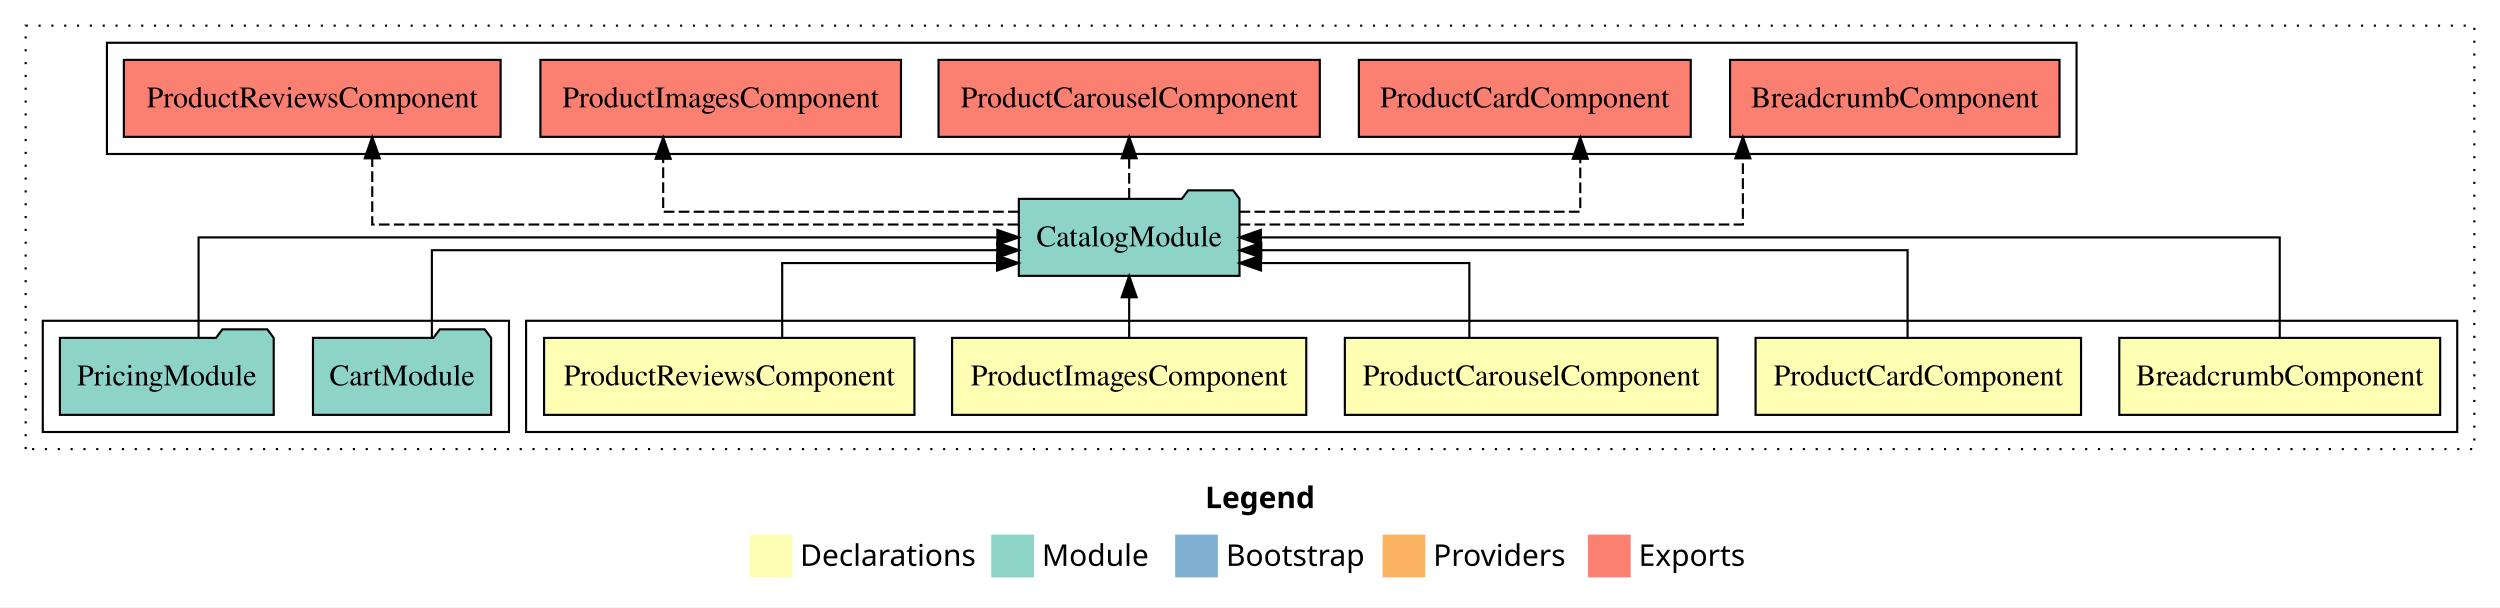
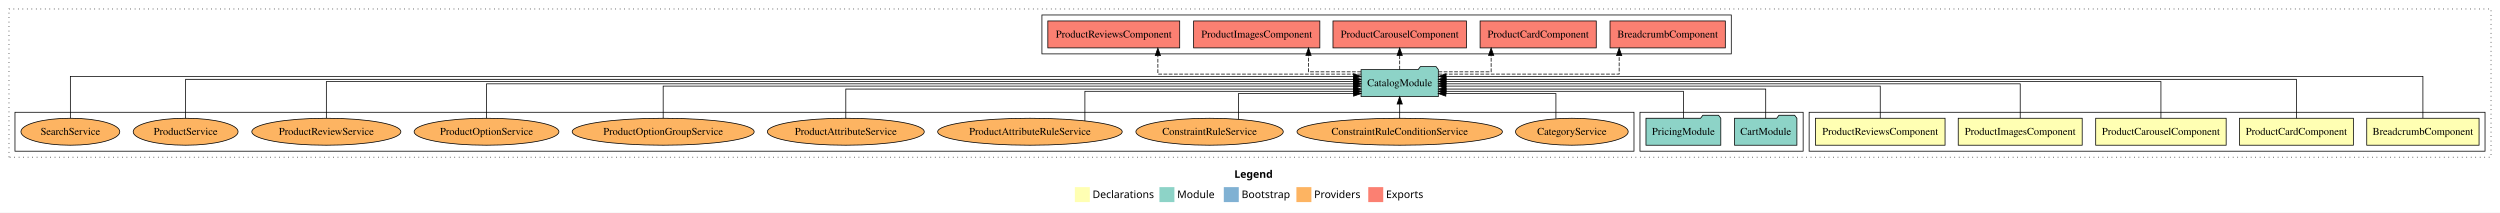
- <svg xmlns="http://www.w3.org/2000/svg" width="1169pt" height="284pt" viewBox="0.00 0.00 1169.00 284.00">
+ <svg xmlns="http://www.w3.org/2000/svg" width="3340pt" height="284pt" viewBox="0.00 0.00 3340.00 284.00">
  <g id="graph0" class="graph" transform="scale(1 1) rotate(0) translate(4 280)">
-     <polygon fill="#ffffff" stroke="transparent" points="-4,4 -4,-280 1165,-280 1165,4 -4,4" />
-     <text text-anchor="start" x="559.509" y="-42.4" font-family="sans-serif" font-weight="bold" font-size="14.00" fill="#000000">Legend</text>
-     <polygon fill="#ffffb3" stroke="transparent" points="346.5,-10 346.5,-30 366.5,-30 366.5,-10 346.5,-10" />
-     <text text-anchor="start" x="370.129" y="-15.4" font-family="sans-serif" font-size="14.00" fill="#000000">  Declarations</text>
-     <polygon fill="#8dd3c7" stroke="transparent" points="459.5,-10 459.5,-30 479.5,-30 479.5,-10 459.5,-10" />
-     <text text-anchor="start" x="483.225" y="-15.4" font-family="sans-serif" font-size="14.00" fill="#000000">  Module</text>
-     <polygon fill="#80b1d3" stroke="transparent" points="545.5,-10 545.5,-30 565.5,-30 565.5,-10 545.5,-10" />
-     <text text-anchor="start" x="569.281" y="-15.4" font-family="sans-serif" font-size="14.00" fill="#000000">  Bootstrap</text>
-     <polygon fill="#fdb462" stroke="transparent" points="642.5,-10 642.5,-30 662.5,-30 662.5,-10 642.5,-10" />
-     <text text-anchor="start" x="666.173" y="-15.4" font-family="sans-serif" font-size="14.00" fill="#000000">  Providers</text>
-     <polygon fill="#fb8072" stroke="transparent" points="738.5,-10 738.5,-30 758.5,-30 758.5,-10 738.5,-10" />
-     <text text-anchor="start" x="762.226" y="-15.4" font-family="sans-serif" font-size="14.00" fill="#000000">  Exports</text>
+     <polygon fill="#ffffff" stroke="transparent" points="-4,4 -4,-280 3336,-280 3336,4 -4,4" />
+     <text text-anchor="start" x="1645.009" y="-42.4" font-family="sans-serif" font-weight="bold" font-size="14.00" fill="#000000">Legend</text>
+     <polygon fill="#ffffb3" stroke="transparent" points="1432,-10 1432,-30 1452,-30 1452,-10 1432,-10" />
+     <text text-anchor="start" x="1455.629" y="-15.4" font-family="sans-serif" font-size="14.00" fill="#000000">  Declarations</text>
+     <polygon fill="#8dd3c7" stroke="transparent" points="1545,-10 1545,-30 1565,-30 1565,-10 1545,-10" />
+     <text text-anchor="start" x="1568.725" y="-15.4" font-family="sans-serif" font-size="14.00" fill="#000000">  Module</text>
+     <polygon fill="#80b1d3" stroke="transparent" points="1631,-10 1631,-30 1651,-30 1651,-10 1631,-10" />
+     <text text-anchor="start" x="1654.781" y="-15.4" font-family="sans-serif" font-size="14.00" fill="#000000">  Bootstrap</text>
+     <polygon fill="#fdb462" stroke="transparent" points="1728,-10 1728,-30 1748,-30 1748,-10 1728,-10" />
+     <text text-anchor="start" x="1751.673" y="-15.4" font-family="sans-serif" font-size="14.00" fill="#000000">  Providers</text>
+     <polygon fill="#fb8072" stroke="transparent" points="1824,-10 1824,-30 1844,-30 1844,-10 1824,-10" />
+     <text text-anchor="start" x="1847.726" y="-15.4" font-family="sans-serif" font-size="14.00" fill="#000000">  Exports</text>
    <g id="clust1" class="cluster">
-       <polygon fill="none" stroke="#000000" stroke-dasharray="1,5" points="8,-70 8,-268 1153,-268 1153,-70 8,-70" />
+       <polygon fill="none" stroke="#000000" stroke-dasharray="1,5" points="8,-70 8,-268 3324,-268 3324,-70 8,-70" />
    </g>
    <g id="clust2" class="cluster">
-       <polygon fill="none" stroke="#000000" points="242,-78 242,-130 1145,-130 1145,-78 242,-78" />
+       <polygon fill="none" stroke="#000000" points="2413,-78 2413,-130 3316,-130 3316,-78 2413,-78" />
    </g>
    <g id="clust8" class="cluster">
-       <polygon fill="none" stroke="#000000" points="16,-78 16,-130 234,-130 234,-78 16,-78" />
+       <polygon fill="none" stroke="#000000" points="2187,-78 2187,-130 2405,-130 2405,-78 2187,-78" />
    </g>
    <g id="clust9" class="cluster">
-       <polygon fill="none" stroke="#000000" points="46,-208 46,-260 967,-260 967,-208 46,-208" />
+       <polygon fill="none" stroke="#000000" points="1388,-208 1388,-260 2309,-260 2309,-208 1388,-208" />
+     </g>
+     <g id="clust11" class="cluster">
+       <polygon fill="none" stroke="#000000" points="16,-78 16,-130 2179,-130 2179,-78 16,-78" />
    </g>
    <g id="node1" class="node">
-       <polygon fill="#ffffb3" stroke="#000000" points="1137.025,-122 986.975,-122 986.975,-86 1137.025,-86 1137.025,-122" />
-       <text text-anchor="middle" x="1062" y="-99.8" font-family="Times,serif" font-size="14.00" fill="#000000">BreadcrumbComponent</text>
+       <polygon fill="#ffffb3" stroke="#000000" points="3308.025,-122 3157.975,-122 3157.975,-86 3308.025,-86 3308.025,-122" />
+       <text text-anchor="middle" x="3233" y="-99.8" font-family="Times,serif" font-size="14.00" fill="#000000">BreadcrumbComponent</text>
    </g>
    <g id="node6" class="node">
-       <polygon fill="#8dd3c7" stroke="#000000" points="575.597,-187 572.597,-191 551.597,-191 548.597,-187 472.403,-187 472.403,-151 575.597,-151 575.597,-187" />
-       <text text-anchor="middle" x="524" y="-164.8" font-family="Times,serif" font-size="14.00" fill="#000000">CatalogModule</text>
+       <polygon fill="#8dd3c7" stroke="#000000" points="1917.597,-187 1914.597,-191 1893.597,-191 1890.597,-187 1814.403,-187 1814.403,-151 1917.597,-151 1917.597,-187" />
+       <text text-anchor="middle" x="1866" y="-164.8" font-family="Times,serif" font-size="14.00" fill="#000000">CatalogModule</text>
    </g>
    <g id="edge1" class="edge">
-       <path fill="none" stroke="#000000" d="M1062,-122.106C1062,-141.339 1062,-169 1062,-169 1062,-169 585.586,-169 585.586,-169" />
-       <polygon fill="#000000" stroke="#000000" points="585.586,-165.5 575.586,-169 585.586,-172.5 585.586,-165.5" />
+       <path fill="none" stroke="#000000" d="M3233,-122.292C3233,-144.206 3233,-178 3233,-178 3233,-178 1927.919,-178 1927.919,-178" />
+       <polygon fill="#000000" stroke="#000000" points="1927.919,-174.5 1917.919,-178 1927.919,-181.5 1927.919,-174.5" />
    </g>
    <g id="node2" class="node">
-       <polygon fill="#ffffb3" stroke="#000000" points="969.093,-122 816.907,-122 816.907,-86 969.093,-86 969.093,-122" />
-       <text text-anchor="middle" x="893" y="-99.8" font-family="Times,serif" font-size="14.00" fill="#000000">ProductCardComponent</text>
+       <polygon fill="#ffffb3" stroke="#000000" points="3140.093,-122 2987.907,-122 2987.907,-86 3140.093,-86 3140.093,-122" />
+       <text text-anchor="middle" x="3064" y="-99.8" font-family="Times,serif" font-size="14.00" fill="#000000">ProductCardComponent</text>
    </g>
    <g id="edge2" class="edge">
-       <path fill="none" stroke="#000000" d="M887.983,-122.022C887.983,-139.373 887.983,-163 887.983,-163 887.983,-163 585.763,-163 585.763,-163" />
-       <polygon fill="#000000" stroke="#000000" points="585.763,-159.5 575.763,-163 585.763,-166.5 585.763,-159.5" />
+       <path fill="none" stroke="#000000" d="M3064,-122.027C3064,-142.767 3064,-174 3064,-174 3064,-174 1927.861,-174 1927.861,-174" />
+       <polygon fill="#000000" stroke="#000000" points="1927.861,-170.5 1917.861,-174 1927.861,-177.5 1927.861,-170.5" />
    </g>
    <g id="node3" class="node">
-       <polygon fill="#ffffb3" stroke="#000000" points="799.143,-122 624.857,-122 624.857,-86 799.143,-86 799.143,-122" />
-       <text text-anchor="middle" x="712" y="-99.8" font-family="Times,serif" font-size="14.00" fill="#000000">ProductCarouselComponent</text>
+       <polygon fill="#ffffb3" stroke="#000000" points="2970.143,-122 2795.857,-122 2795.857,-86 2970.143,-86 2970.143,-122" />
+       <text text-anchor="middle" x="2883" y="-99.8" font-family="Times,serif" font-size="14.00" fill="#000000">ProductCarouselComponent</text>
    </g>
    <g id="edge3" class="edge">
-       <path fill="none" stroke="#000000" d="M683.068,-122.24C683.068,-137.571 683.068,-157 683.068,-157 683.068,-157 585.645,-157 585.645,-157" />
-       <polygon fill="#000000" stroke="#000000" points="585.645,-153.5 575.645,-157 585.645,-160.5 585.645,-153.5" />
+       <path fill="none" stroke="#000000" d="M2883,-122.308C2883,-142.145 2883,-171 2883,-171 2883,-171 1927.831,-171 1927.831,-171" />
+       <polygon fill="#000000" stroke="#000000" points="1927.831,-167.5 1917.831,-171 1927.831,-174.5 1927.831,-167.5" />
    </g>
    <g id="node4" class="node">
-       <polygon fill="#ffffb3" stroke="#000000" points="606.806,-122 441.194,-122 441.194,-86 606.806,-86 606.806,-122" />
-       <text text-anchor="middle" x="524" y="-99.8" font-family="Times,serif" font-size="14.00" fill="#000000">ProductImagesComponent</text>
+       <polygon fill="#ffffb3" stroke="#000000" points="2777.806,-122 2612.194,-122 2612.194,-86 2777.806,-86 2777.806,-122" />
+       <text text-anchor="middle" x="2695" y="-99.8" font-family="Times,serif" font-size="14.00" fill="#000000">ProductImagesComponent</text>
    </g>
    <g id="edge4" class="edge">
-       <path fill="none" stroke="#000000" d="M524,-122.106C524,-122.106 524,-140.991 524,-140.991" />
-       <polygon fill="#000000" stroke="#000000" points="520.5,-140.991 524,-150.991 527.5,-140.991 520.5,-140.991" />
+       <path fill="none" stroke="#000000" d="M2695,-122.169C2695,-141.09 2695,-168 2695,-168 2695,-168 1927.858,-168 1927.858,-168" />
+       <polygon fill="#000000" stroke="#000000" points="1927.858,-164.5 1917.858,-168 1927.858,-171.5 1927.858,-164.5" />
    </g>
    <g id="node5" class="node">
-       <polygon fill="#ffffb3" stroke="#000000" points="423.588,-122 250.412,-122 250.412,-86 423.588,-86 423.588,-122" />
-       <text text-anchor="middle" x="337" y="-99.8" font-family="Times,serif" font-size="14.00" fill="#000000">ProductReviewsComponent</text>
+       <polygon fill="#ffffb3" stroke="#000000" points="2594.588,-122 2421.412,-122 2421.412,-86 2594.588,-86 2594.588,-122" />
+       <text text-anchor="middle" x="2508" y="-99.8" font-family="Times,serif" font-size="14.00" fill="#000000">ProductReviewsComponent</text>
    </g>
    <g id="edge5" class="edge">
-       <path fill="none" stroke="#000000" d="M361.754,-122.24C361.754,-137.571 361.754,-157 361.754,-157 361.754,-157 462.218,-157 462.218,-157" />
-       <polygon fill="#000000" stroke="#000000" points="462.218,-160.5 472.218,-157 462.218,-153.5 462.218,-160.5" />
+       <path fill="none" stroke="#000000" d="M2508,-122.302C2508,-140.27 2508,-165 2508,-165 2508,-165 1927.723,-165 1927.723,-165" />
+       <polygon fill="#000000" stroke="#000000" points="1927.723,-161.5 1917.723,-165 1927.723,-168.5 1927.723,-161.5" />
    </g>
    <g id="node9" class="node">
-       <polygon fill="#fb8072" stroke="#000000" points="959.025,-252 804.975,-252 804.975,-216 959.025,-216 959.025,-252" />
-       <text text-anchor="middle" x="882" y="-229.8" font-family="Times,serif" font-size="14.00" fill="#000000">BreadcrumbComponent </text>
+       <polygon fill="#fb8072" stroke="#000000" points="2301.025,-252 2146.975,-252 2146.975,-216 2301.025,-216 2301.025,-252" />
+       <text text-anchor="middle" x="2224" y="-229.8" font-family="Times,serif" font-size="14.00" fill="#000000">BreadcrumbComponent </text>
    </g>
    <g id="edge8" class="edge">
-       <path fill="none" stroke="#000000" stroke-dasharray="5,2" d="M575.636,-175C658.257,-175 810.971,-175 810.971,-175 810.971,-175 810.971,-205.977 810.971,-205.977" />
-       <polygon fill="#000000" stroke="#000000" points="807.471,-205.977 810.971,-215.977 814.471,-205.977 807.471,-205.977" />
+       <path fill="none" stroke="#000000" stroke-dasharray="5,2" d="M1917.741,-181C2001.91,-181 2159.189,-181 2159.189,-181 2159.189,-181 2159.189,-205.76 2159.189,-205.76" />
+       <polygon fill="#000000" stroke="#000000" points="2155.689,-205.76 2159.189,-215.76 2162.689,-205.76 2155.689,-205.76" />
    </g>
    <g id="node10" class="node">
-       <polygon fill="#fb8072" stroke="#000000" points="786.593,-252 631.407,-252 631.407,-216 786.593,-216 786.593,-252" />
-       <text text-anchor="middle" x="709" y="-229.8" font-family="Times,serif" font-size="14.00" fill="#000000">ProductCardComponent </text>
+       <polygon fill="#fb8072" stroke="#000000" points="2128.593,-252 1973.407,-252 1973.407,-216 2128.593,-216 2128.593,-252" />
+       <text text-anchor="middle" x="2051" y="-229.8" font-family="Times,serif" font-size="14.00" fill="#000000">ProductCardComponent </text>
    </g>
    <g id="edge9" class="edge">
-       <path fill="none" stroke="#000000" stroke-dasharray="5,2" d="M575.6,-181C638.046,-181 734.932,-181 734.932,-181 734.932,-181 734.932,-205.76 734.932,-205.76" />
-       <polygon fill="#000000" stroke="#000000" points="731.432,-205.76 734.932,-215.76 738.432,-205.76 731.432,-205.76" />
+       <path fill="none" stroke="#000000" stroke-dasharray="5,2" d="M1917.803,-184C1951.095,-184 1988.151,-184 1988.151,-184 1988.151,-184 1988.151,-205.949 1988.151,-205.949" />
+       <polygon fill="#000000" stroke="#000000" points="1984.651,-205.949 1988.151,-215.949 1991.651,-205.949 1984.651,-205.949" />
    </g>
    <g id="node11" class="node">
-       <polygon fill="#fb8072" stroke="#000000" points="613.143,-252 434.858,-252 434.858,-216 613.143,-216 613.143,-252" />
-       <text text-anchor="middle" x="524" y="-229.8" font-family="Times,serif" font-size="14.00" fill="#000000">ProductCarouselComponent </text>
+       <polygon fill="#fb8072" stroke="#000000" points="1955.142,-252 1776.858,-252 1776.858,-216 1955.142,-216 1955.142,-252" />
+       <text text-anchor="middle" x="1866" y="-229.8" font-family="Times,serif" font-size="14.00" fill="#000000">ProductCarouselComponent </text>
    </g>
    <g id="edge10" class="edge">
-       <path fill="none" stroke="#000000" stroke-dasharray="5,2" d="M524,-187.106C524,-187.106 524,-205.991 524,-205.991" />
-       <polygon fill="#000000" stroke="#000000" points="520.5,-205.991 524,-215.991 527.5,-205.991 520.5,-205.991" />
+       <path fill="none" stroke="#000000" stroke-dasharray="5,2" d="M1866,-187.106C1866,-187.106 1866,-205.991 1866,-205.991" />
+       <polygon fill="#000000" stroke="#000000" points="1862.5,-205.991 1866,-215.991 1869.5,-205.991 1862.5,-205.991" />
    </g>
    <g id="node12" class="node">
-       <polygon fill="#fb8072" stroke="#000000" points="417.306,-252 248.694,-252 248.694,-216 417.306,-216 417.306,-252" />
-       <text text-anchor="middle" x="333" y="-229.8" font-family="Times,serif" font-size="14.00" fill="#000000">ProductImagesComponent </text>
+       <polygon fill="#fb8072" stroke="#000000" points="1759.306,-252 1590.694,-252 1590.694,-216 1759.306,-216 1759.306,-252" />
+       <text text-anchor="middle" x="1675" y="-229.8" font-family="Times,serif" font-size="14.00" fill="#000000">ProductImagesComponent </text>
    </g>
    <g id="edge11" class="edge">
-       <path fill="none" stroke="#000000" stroke-dasharray="5,2" d="M472.362,-181C407.927,-181 306.105,-181 306.105,-181 306.105,-181 306.105,-205.76 306.105,-205.76" />
-       <polygon fill="#000000" stroke="#000000" points="302.605,-205.76 306.105,-215.76 309.605,-205.76 302.605,-205.76" />
+       <path fill="none" stroke="#000000" stroke-dasharray="5,2" d="M1814.326,-184C1781.116,-184 1744.152,-184 1744.152,-184 1744.152,-184 1744.152,-205.949 1744.152,-205.949" />
+       <polygon fill="#000000" stroke="#000000" points="1740.652,-205.949 1744.152,-215.949 1747.652,-205.949 1740.652,-205.949" />
    </g>
    <g id="node13" class="node">
-       <polygon fill="#fb8072" stroke="#000000" points="230.089,-252 53.911,-252 53.911,-216 230.089,-216 230.089,-252" />
-       <text text-anchor="middle" x="142" y="-229.8" font-family="Times,serif" font-size="14.00" fill="#000000">ProductReviewsComponent </text>
+       <polygon fill="#fb8072" stroke="#000000" points="1572.089,-252 1395.911,-252 1395.911,-216 1572.089,-216 1572.089,-252" />
+       <text text-anchor="middle" x="1484" y="-229.8" font-family="Times,serif" font-size="14.00" fill="#000000">ProductReviewsComponent </text>
    </g>
    <g id="edge12" class="edge">
-       <path fill="none" stroke="#000000" stroke-dasharray="5,2" d="M472.155,-175C373.844,-175 170.058,-175 170.058,-175 170.058,-175 170.058,-205.977 170.058,-205.977" />
-       <polygon fill="#000000" stroke="#000000" points="166.558,-205.977 170.058,-215.977 173.558,-205.977 166.558,-205.977" />
+       <path fill="none" stroke="#000000" stroke-dasharray="5,2" d="M1814.449,-181C1723.233,-181 1542.915,-181 1542.915,-181 1542.915,-181 1542.915,-205.76 1542.915,-205.76" />
+       <polygon fill="#000000" stroke="#000000" points="1539.415,-205.76 1542.915,-215.76 1546.415,-205.76 1539.415,-205.76" />
    </g>
    <g id="node7" class="node">
-       <polygon fill="#8dd3c7" stroke="#000000" points="225.653,-122 222.653,-126 201.653,-126 198.653,-122 142.347,-122 142.347,-86 225.653,-86 225.653,-122" />
-       <text text-anchor="middle" x="184" y="-99.8" font-family="Times,serif" font-size="14.00" fill="#000000">CartModule</text>
+       <polygon fill="#8dd3c7" stroke="#000000" points="2396.653,-122 2393.653,-126 2372.653,-126 2369.653,-122 2313.347,-122 2313.347,-86 2396.653,-86 2396.653,-122" />
+       <text text-anchor="middle" x="2355" y="-99.8" font-family="Times,serif" font-size="14.00" fill="#000000">CartModule</text>
    </g>
    <g id="edge6" class="edge">
-       <path fill="none" stroke="#000000" d="M197.942,-122.022C197.942,-139.373 197.942,-163 197.942,-163 197.942,-163 462.335,-163 462.335,-163" />
-       <polygon fill="#000000" stroke="#000000" points="462.335,-166.5 472.335,-163 462.335,-159.5 462.335,-166.5" />
+       <path fill="none" stroke="#000000" d="M2355,-122.035C2355,-138.734 2355,-161 2355,-161 2355,-161 1927.869,-161 1927.869,-161" />
+       <polygon fill="#000000" stroke="#000000" points="1927.869,-157.5 1917.869,-161 1927.869,-164.5 1927.869,-157.5" />
    </g>
    <g id="node8" class="node">
-       <polygon fill="#8dd3c7" stroke="#000000" points="123.989,-122 120.989,-126 99.989,-126 96.989,-122 24.011,-122 24.011,-86 123.989,-86 123.989,-122" />
-       <text text-anchor="middle" x="74" y="-99.8" font-family="Times,serif" font-size="14.00" fill="#000000">PricingModule</text>
+       <polygon fill="#8dd3c7" stroke="#000000" points="2294.989,-122 2291.989,-126 2270.989,-126 2267.989,-122 2195.011,-122 2195.011,-86 2294.989,-86 2294.989,-122" />
+       <text text-anchor="middle" x="2245" y="-99.8" font-family="Times,serif" font-size="14.00" fill="#000000">PricingModule</text>
    </g>
    <g id="edge7" class="edge">
-       <path fill="none" stroke="#000000" d="M88.85,-122.106C88.85,-141.339 88.85,-169 88.85,-169 88.85,-169 462.374,-169 462.374,-169" />
-       <polygon fill="#000000" stroke="#000000" points="462.374,-172.5 472.374,-169 462.374,-165.5 462.374,-172.5" />
+       <path fill="none" stroke="#000000" d="M2245,-122.282C2245,-137.948 2245,-158 2245,-158 2245,-158 1927.904,-158 1927.904,-158" />
+       <polygon fill="#000000" stroke="#000000" points="1927.904,-154.5 1917.904,-158 1927.904,-161.5 1927.904,-154.5" />
+     </g>
+     <g id="node14" class="node">
+       <ellipse fill="#fdb462" stroke="#000000" cx="2096" cy="-104" rx="75.279" ry="18" />
+       <text text-anchor="middle" x="2096" y="-99.8" font-family="Times,serif" font-size="14.00" fill="#000000">CategoryService</text>
+     </g>
+     <g id="edge13" class="edge">
+       <path fill="none" stroke="#000000" d="M2074.703,-121.551C2074.703,-136.304 2074.703,-155 2074.703,-155 2074.703,-155 1927.59,-155 1927.59,-155" />
+       <polygon fill="#000000" stroke="#000000" points="1927.59,-151.5 1917.59,-155 1927.59,-158.5 1927.59,-151.5" />
+     </g>
+     <g id="node15" class="node">
+       <ellipse fill="#fdb462" stroke="#000000" cx="1866" cy="-104" rx="137.197" ry="18" />
+       <text text-anchor="middle" x="1866" y="-99.8" font-family="Times,serif" font-size="14.00" fill="#000000">ConstraintRuleConditionService</text>
+     </g>
+     <g id="edge14" class="edge">
+       <path fill="none" stroke="#000000" d="M1866,-122.106C1866,-122.106 1866,-140.991 1866,-140.991" />
+       <polygon fill="#000000" stroke="#000000" points="1862.5,-140.991 1866,-150.991 1869.5,-140.991 1862.5,-140.991" />
+     </g>
+     <g id="node16" class="node">
+       <ellipse fill="#fdb462" stroke="#000000" cx="1612" cy="-104" rx="98.429" ry="18" />
+       <text text-anchor="middle" x="1612" y="-99.8" font-family="Times,serif" font-size="14.00" fill="#000000">ConstraintRuleService</text>
+     </g>
+     <g id="edge15" class="edge">
+       <path fill="none" stroke="#000000" d="M1650.531,-120.699C1650.531,-135.573 1650.531,-155 1650.531,-155 1650.531,-155 1804.39,-155 1804.39,-155" />
+       <polygon fill="#000000" stroke="#000000" points="1804.39,-158.5 1814.39,-155 1804.39,-151.5 1804.39,-158.5" />
+     </g>
+     <g id="node17" class="node">
+       <ellipse fill="#fdb462" stroke="#000000" cx="1372" cy="-104" rx="123.269" ry="18" />
+       <text text-anchor="middle" x="1372" y="-99.8" font-family="Times,serif" font-size="14.00" fill="#000000">ProductAttributeRuleService</text>
+     </g>
+     <g id="edge16" class="edge">
+       <path fill="none" stroke="#000000" d="M1445.42,-118.471C1445.42,-134.466 1445.42,-158 1445.42,-158 1445.42,-158 1804.429,-158 1804.429,-158" />
+       <polygon fill="#000000" stroke="#000000" points="1804.429,-161.5 1814.429,-158 1804.429,-154.5 1804.429,-161.5" />
+     </g>
+     <g id="node18" class="node">
+       <ellipse fill="#fdb462" stroke="#000000" cx="1126" cy="-104" rx="104.791" ry="18" />
+       <text text-anchor="middle" x="1126" y="-99.8" font-family="Times,serif" font-size="14.00" fill="#000000">ProductAttributeService</text>
+     </g>
+     <g id="edge17" class="edge">
+       <path fill="none" stroke="#000000" d="M1126,-122.035C1126,-138.734 1126,-161 1126,-161 1126,-161 1804.259,-161 1804.259,-161" />
+       <polygon fill="#000000" stroke="#000000" points="1804.259,-164.5 1814.259,-161 1804.259,-157.5 1804.259,-164.5" />
+     </g>
+     <g id="node19" class="node">
+       <ellipse fill="#fdb462" stroke="#000000" cx="882" cy="-104" rx="121.553" ry="18" />
+       <text text-anchor="middle" x="882" y="-99.8" font-family="Times,serif" font-size="14.00" fill="#000000">ProductOptionGroupService</text>
+     </g>
+     <g id="edge18" class="edge">
+       <path fill="none" stroke="#000000" d="M882,-122.302C882,-140.27 882,-165 882,-165 882,-165 1804.137,-165 1804.137,-165" />
+       <polygon fill="#000000" stroke="#000000" points="1804.137,-168.5 1814.137,-165 1804.137,-161.5 1804.137,-168.5" />
+     </g>
+     <g id="node20" class="node">
+       <ellipse fill="#fdb462" stroke="#000000" cx="646" cy="-104" rx="96.71" ry="18" />
+       <text text-anchor="middle" x="646" y="-99.8" font-family="Times,serif" font-size="14.00" fill="#000000">ProductOptionService</text>
+     </g>
+     <g id="edge19" class="edge">
+       <path fill="none" stroke="#000000" d="M646,-122.169C646,-141.09 646,-168 646,-168 646,-168 1804.357,-168 1804.357,-168" />
+       <polygon fill="#000000" stroke="#000000" points="1804.357,-171.5 1814.357,-168 1804.357,-164.5 1804.357,-171.5" />
+     </g>
+     <g id="node21" class="node">
+       <ellipse fill="#fdb462" stroke="#000000" cx="432" cy="-104" rx="99.556" ry="18" />
+       <text text-anchor="middle" x="432" y="-99.8" font-family="Times,serif" font-size="14.00" fill="#000000">ProductReviewService</text>
+     </g>
+     <g id="edge20" class="edge">
+       <path fill="none" stroke="#000000" d="M432,-122.308C432,-142.145 432,-171 432,-171 432,-171 1804.116,-171 1804.116,-171" />
+       <polygon fill="#000000" stroke="#000000" points="1804.116,-174.5 1814.116,-171 1804.116,-167.5 1804.116,-174.5" />
+     </g>
+     <g id="node22" class="node">
+       <ellipse fill="#fdb462" stroke="#000000" cx="244" cy="-104" rx="70.062" ry="18" />
+       <text text-anchor="middle" x="244" y="-99.8" font-family="Times,serif" font-size="14.00" fill="#000000">ProductService</text>
+     </g>
+     <g id="edge21" class="edge">
+       <path fill="none" stroke="#000000" d="M244,-122.027C244,-142.767 244,-174 244,-174 244,-174 1804.325,-174 1804.325,-174" />
+       <polygon fill="#000000" stroke="#000000" points="1804.325,-177.5 1814.325,-174 1804.325,-170.5 1804.325,-177.5" />
+     </g>
+     <g id="node23" class="node">
+       <ellipse fill="#fdb462" stroke="#000000" cx="90" cy="-104" rx="66.028" ry="18" />
+       <text text-anchor="middle" x="90" y="-99.8" font-family="Times,serif" font-size="14.00" fill="#000000">SearchService</text>
+     </g>
+     <g id="edge22" class="edge">
+       <path fill="none" stroke="#000000" d="M90,-122.292C90,-144.206 90,-178 90,-178 90,-178 1804.287,-178 1804.287,-178" />
+       <polygon fill="#000000" stroke="#000000" points="1804.287,-181.5 1814.287,-178 1804.287,-174.5 1804.287,-181.5" />
    </g>
  </g>
</svg>
